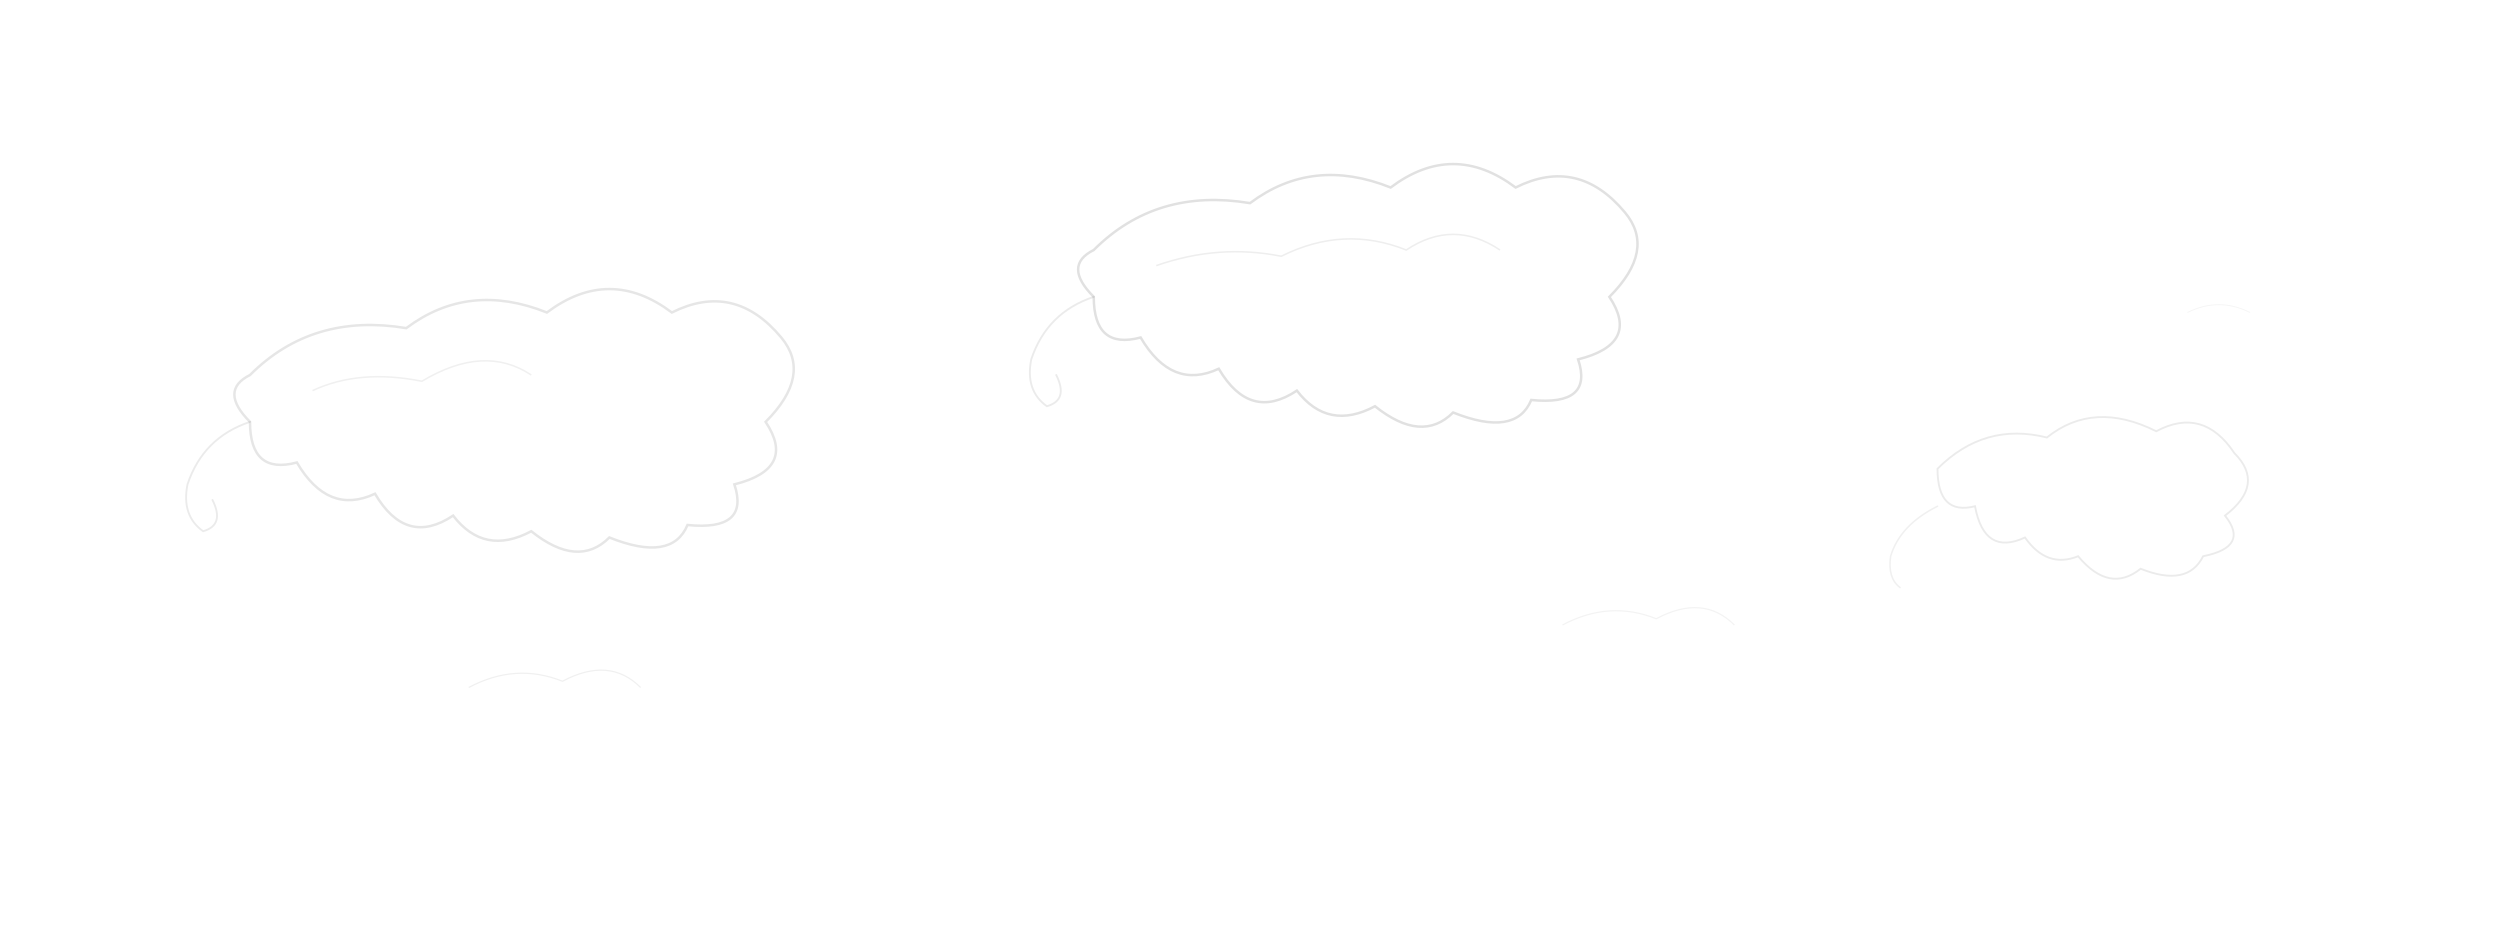
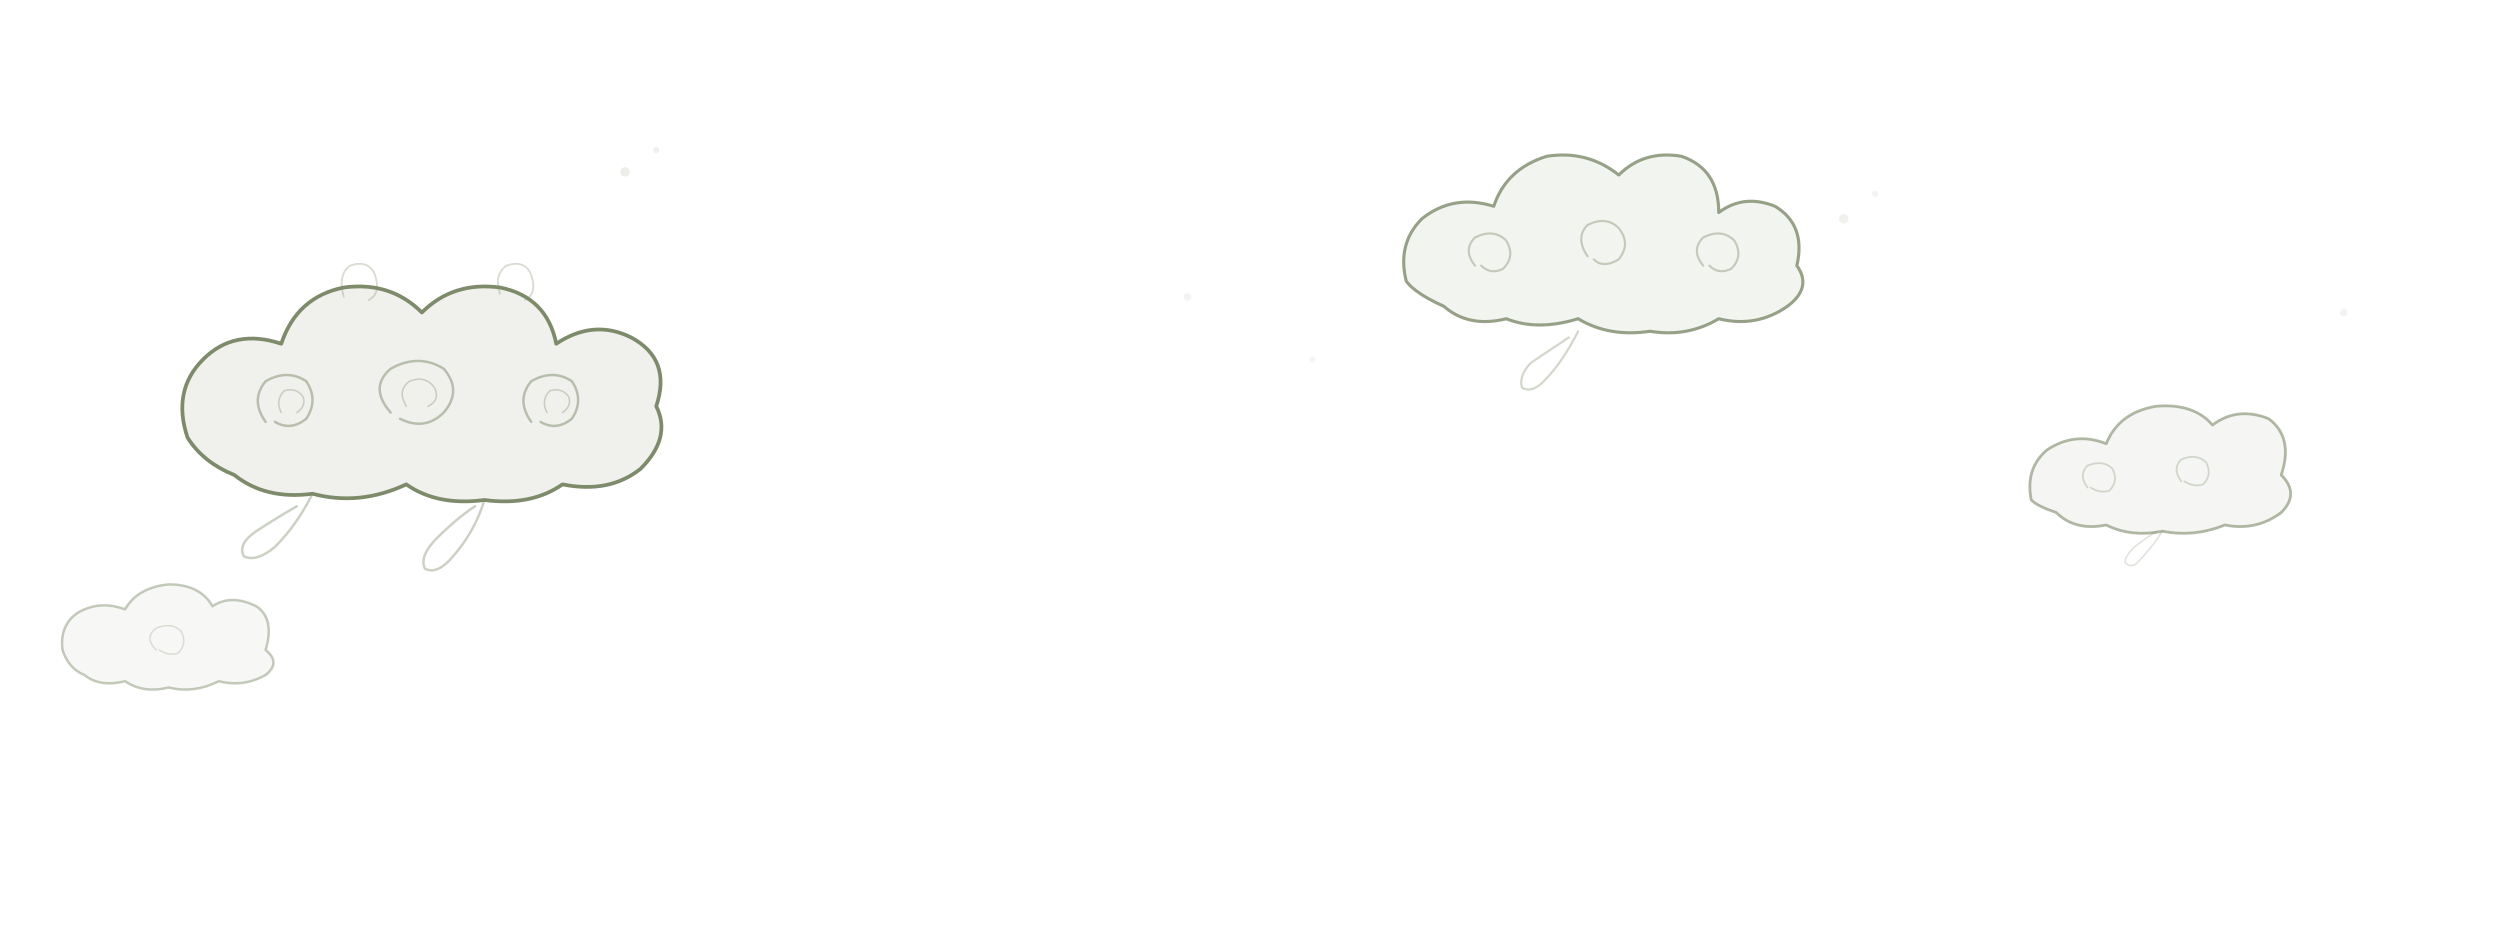
- <svg xmlns="http://www.w3.org/2000/svg" width="800" height="300" viewBox="0 0 800 300" fill="none">
-   <path d="M80 120 Q100 100 130 105 Q150 90 175 100 Q195 85 215 100 Q235 90 250 108 Q260 120 245 135 Q255 150 235 155 Q240 170 220 168 Q215 180 195 172 Q185 182 170 170 Q155 178 145 165 Q130 175 120 158 Q105 165 95 148 Q80 152 80 135 Q70 125 80 120Z" stroke="currentColor" stroke-width="0.8" fill="none" opacity="0.1" />
-   <path d="M100 125 Q115 118 135 122 Q155 110 170 120" stroke="currentColor" stroke-width="0.5" fill="none" opacity="0.06" />
-   <path d="M80 135 Q65 140 60 155 Q58 165 65 170 Q72 168 68 160" stroke="currentColor" stroke-width="0.6" fill="none" opacity="0.08" stroke-linecap="round" />
-   <path d="M350 80 Q370 60 400 65 Q420 50 445 60 Q465 45 485 60 Q505 50 520 68 Q530 80 515 95 Q525 110 505 115 Q510 130 490 128 Q485 140 465 132 Q455 142 440 130 Q425 138 415 125 Q400 135 390 118 Q375 125 365 108 Q350 112 350 95 Q340 85 350 80Z" stroke="currentColor" stroke-width="0.8" fill="none" opacity="0.12" />
-   <path d="M370 85 Q390 78 410 82 Q430 72 450 80 Q465 70 480 80" stroke="currentColor" stroke-width="0.5" fill="none" opacity="0.07" />
-   <path d="M350 95 Q335 100 330 115 Q328 125 335 130 Q342 128 338 120" stroke="currentColor" stroke-width="0.6" fill="none" opacity="0.08" stroke-linecap="round" />
-   <path d="M620 150 Q635 135 655 140 Q670 128 690 138 Q705 130 715 145 Q725 155 712 165 Q720 175 705 178 Q700 188 685 182 Q675 190 665 178 Q655 182 648 172 Q635 178 632 162 Q620 165 620 150Z" stroke="currentColor" stroke-width="0.6" fill="none" opacity="0.08" />
-   <path d="M620 162 Q608 168 605 178 Q604 185 608 188" stroke="currentColor" stroke-width="0.5" fill="none" opacity="0.06" stroke-linecap="round" />
-   <path d="M150 220 Q165 212 180 218 Q195 210 205 220" stroke="currentColor" stroke-width="0.4" fill="none" opacity="0.06" />
-   <path d="M500 200 Q515 192 530 198 Q545 190 555 200" stroke="currentColor" stroke-width="0.4" fill="none" opacity="0.05" />
-   <path d="M700 100 Q710 95 720 100" stroke="currentColor" stroke-width="0.3" fill="none" opacity="0.04" />
+ <svg xmlns="http://www.w3.org/2000/svg" viewBox="0 0 800 300" width="800" height="300">
+   <defs>
+     <style>
+       .cloud-stroke { fill: none; stroke: #7D8B6A; stroke-linecap: round; stroke-linejoin: round; }
+       .cloud-fill { fill: #7D8B6A; }
+     </style>
+   </defs>
+   <g transform="translate(60, 80)">
+     <path d="M0,60 Q-5,45 5,35 Q15,25 30,30 Q35,15 50,12 Q65,10 75,20              Q85,10 100,12 Q115,15 118,30 Q130,22 142,28 Q155,35 150,50              Q155,60 145,70 Q135,78 120,75 Q110,82 95,80 Q80,82 70,75              Q55,82 40,78 Q25,80 15,72 Q5,68 0,60Z" class="cloud-fill" opacity="0.12" />
+     <path d="M0,60 Q-5,45 5,35 Q15,25 30,30 Q35,15 50,12 Q65,10 75,20              Q85,10 100,12 Q115,15 118,30 Q130,22 142,28 Q155,35 150,50              Q155,60 145,70 Q135,78 120,75 Q110,82 95,80 Q80,82 70,75              Q55,82 40,78 Q25,80 15,72 Q5,68 0,60Z" class="cloud-stroke" stroke-width="1.2" />
+     <path d="M25,55 Q20,48 25,42 Q32,38 38,42 Q42,48 38,54 Q33,58 28,55" class="cloud-stroke" stroke-width="0.8" opacity="0.5" />
+     <path d="M30,52 Q28,48 31,45 Q35,44 37,47 Q38,50 35,52" class="cloud-stroke" stroke-width="0.5" opacity="0.35" />
+     <path d="M65,52 Q58,44 65,38 Q74,33 82,38 Q88,45 82,52 Q76,58 68,54" class="cloud-stroke" stroke-width="0.8" opacity="0.5" />
+     <path d="M70,50 Q67,45 71,42 Q76,40 79,44 Q81,48 77,50" class="cloud-stroke" stroke-width="0.5" opacity="0.35" />
+     <path d="M110,55 Q105,48 110,42 Q117,38 123,42 Q127,48 123,54 Q118,58 113,55" class="cloud-stroke" stroke-width="0.8" opacity="0.5" />
+     <path d="M115,52 Q113,48 116,45 Q120,44 122,47 Q123,50 120,52" class="cloud-stroke" stroke-width="0.5" opacity="0.35" />
+     <path d="M40,78 Q35,88 28,95 Q22,100 18,98 Q16,94 22,90 Q28,86 35,82" class="cloud-stroke" stroke-width="0.8" opacity="0.4" />
+     <path d="M95,80 Q92,90 85,98 Q80,104 76,102 Q74,98 80,92 Q86,86 92,82" class="cloud-stroke" stroke-width="0.8" opacity="0.4" />
+     <path d="M50,15 Q48,8 52,5 Q58,3 60,8 Q62,14 58,16" class="cloud-stroke" stroke-width="0.6" opacity="0.3" />
+     <path d="M100,14 Q98,8 102,5 Q108,3 110,8 Q112,14 108,16" class="cloud-stroke" stroke-width="0.6" opacity="0.3" />
+   </g>
+   <g transform="translate(450, 40)">
+     <path d="M0,50 Q-3,38 5,30 Q15,22 28,26 Q32,14 45,10 Q58,8 68,16              Q76,8 88,10 Q100,14 100,28 Q108,22 118,26 Q128,32 125,45              Q130,52 122,58 Q112,65 100,62 Q90,68 78,66 Q65,68 55,62              Q42,66 32,62 Q20,65 12,58 Q3,54 0,50Z" class="cloud-fill" opacity="0.1" />
+     <path d="M0,50 Q-3,38 5,30 Q15,22 28,26 Q32,14 45,10 Q58,8 68,16              Q76,8 88,10 Q100,14 100,28 Q108,22 118,26 Q128,32 125,45              Q130,52 122,58 Q112,65 100,62 Q90,68 78,66 Q65,68 55,62              Q42,66 32,62 Q20,65 12,58 Q3,54 0,50Z" class="cloud-stroke" stroke-width="1" opacity="0.8" />
+     <path d="M22,45 Q18,40 22,36 Q28,33 32,37 Q35,42 31,46 Q27,48 24,45" class="cloud-stroke" stroke-width="0.7" opacity="0.4" />
+     <path d="M58,42 Q54,36 58,32 Q64,29 68,33 Q72,38 68,43 Q63,46 60,43" class="cloud-stroke" stroke-width="0.7" opacity="0.4" />
+     <path d="M95,45 Q91,40 95,36 Q101,33 105,37 Q108,42 104,46 Q100,48 97,45" class="cloud-stroke" stroke-width="0.7" opacity="0.4" />
+     <path d="M55,66 Q50,76 44,82 Q40,86 37,84 Q36,80 40,76 Q46,72 52,68" class="cloud-stroke" stroke-width="0.7" opacity="0.35" />
+   </g>
+   <g transform="translate(650, 120)">
+     <path d="M0,40 Q-2,30 5,24 Q14,18 24,22 Q28,12 40,10 Q52,9 58,16              Q66,10 76,14 Q84,20 80,32 Q86,38 80,44 Q72,50 62,48              Q52,52 42,50 Q32,52 24,48 Q14,50 8,44 Q2,42 0,40Z" class="cloud-fill" opacity="0.08" />
+     <path d="M0,40 Q-2,30 5,24 Q14,18 24,22 Q28,12 40,10 Q52,9 58,16              Q66,10 76,14 Q84,20 80,32 Q86,38 80,44 Q72,50 62,48              Q52,52 42,50 Q32,52 24,48 Q14,50 8,44 Q2,42 0,40Z" class="cloud-stroke" stroke-width="0.9" opacity="0.6" />
+     <path d="M18,36 Q15,32 18,29 Q23,27 26,30 Q28,34 25,37 Q22,38 19,36" class="cloud-stroke" stroke-width="0.6" opacity="0.3" />
+     <path d="M48,34 Q45,30 48,27 Q53,25 56,28 Q58,32 55,35 Q52,36 49,34" class="cloud-stroke" stroke-width="0.6" opacity="0.3" />
+     <path d="M42,50 Q38,56 34,60 Q32,62 30,60 Q30,58 33,55 Q37,52 40,50" class="cloud-stroke" stroke-width="0.5" opacity="0.25" />
+   </g>
+   <g transform="translate(20, 180)">
+     <path d="M0,28 Q-1,20 5,16 Q12,12 20,15 Q24,8 34,7 Q44,7 48,14              Q54,10 62,14 Q68,18 65,28 Q70,32 65,36 Q58,40 50,38              Q42,42 34,40 Q26,42 20,38 Q12,40 7,36 Q2,34 0,28Z" class="cloud-fill" opacity="0.06" />
+     <path d="M0,28 Q-1,20 5,16 Q12,12 20,15 Q24,8 34,7 Q44,7 48,14              Q54,10 62,14 Q68,18 65,28 Q70,32 65,36 Q58,40 50,38              Q42,42 34,40 Q26,42 20,38 Q12,40 7,36 Q2,34 0,28Z" class="cloud-stroke" stroke-width="0.8" opacity="0.45" />
+     <path d="M30,28 Q26,24 30,21 Q35,19 38,22 Q40,26 37,29 Q34,30 31,28" class="cloud-stroke" stroke-width="0.5" opacity="0.25" />
+   </g>
+   <circle cx="200" cy="55" r="1.5" fill="#7D8B6A" opacity="0.15" />
+   <circle cx="210" cy="48" r="1" fill="#7D8B6A" opacity="0.12" />
+   <circle cx="380" cy="95" r="1.2" fill="#7D8B6A" opacity="0.1" />
+   <circle cx="420" cy="115" r="1" fill="#7D8B6A" opacity="0.08" />
+   <circle cx="590" cy="70" r="1.5" fill="#7D8B6A" opacity="0.12" />
+   <circle cx="600" cy="62" r="1" fill="#7D8B6A" opacity="0.1" />
+   <circle cx="750" cy="100" r="1.2" fill="#7D8B6A" opacity="0.1" />
</svg>
